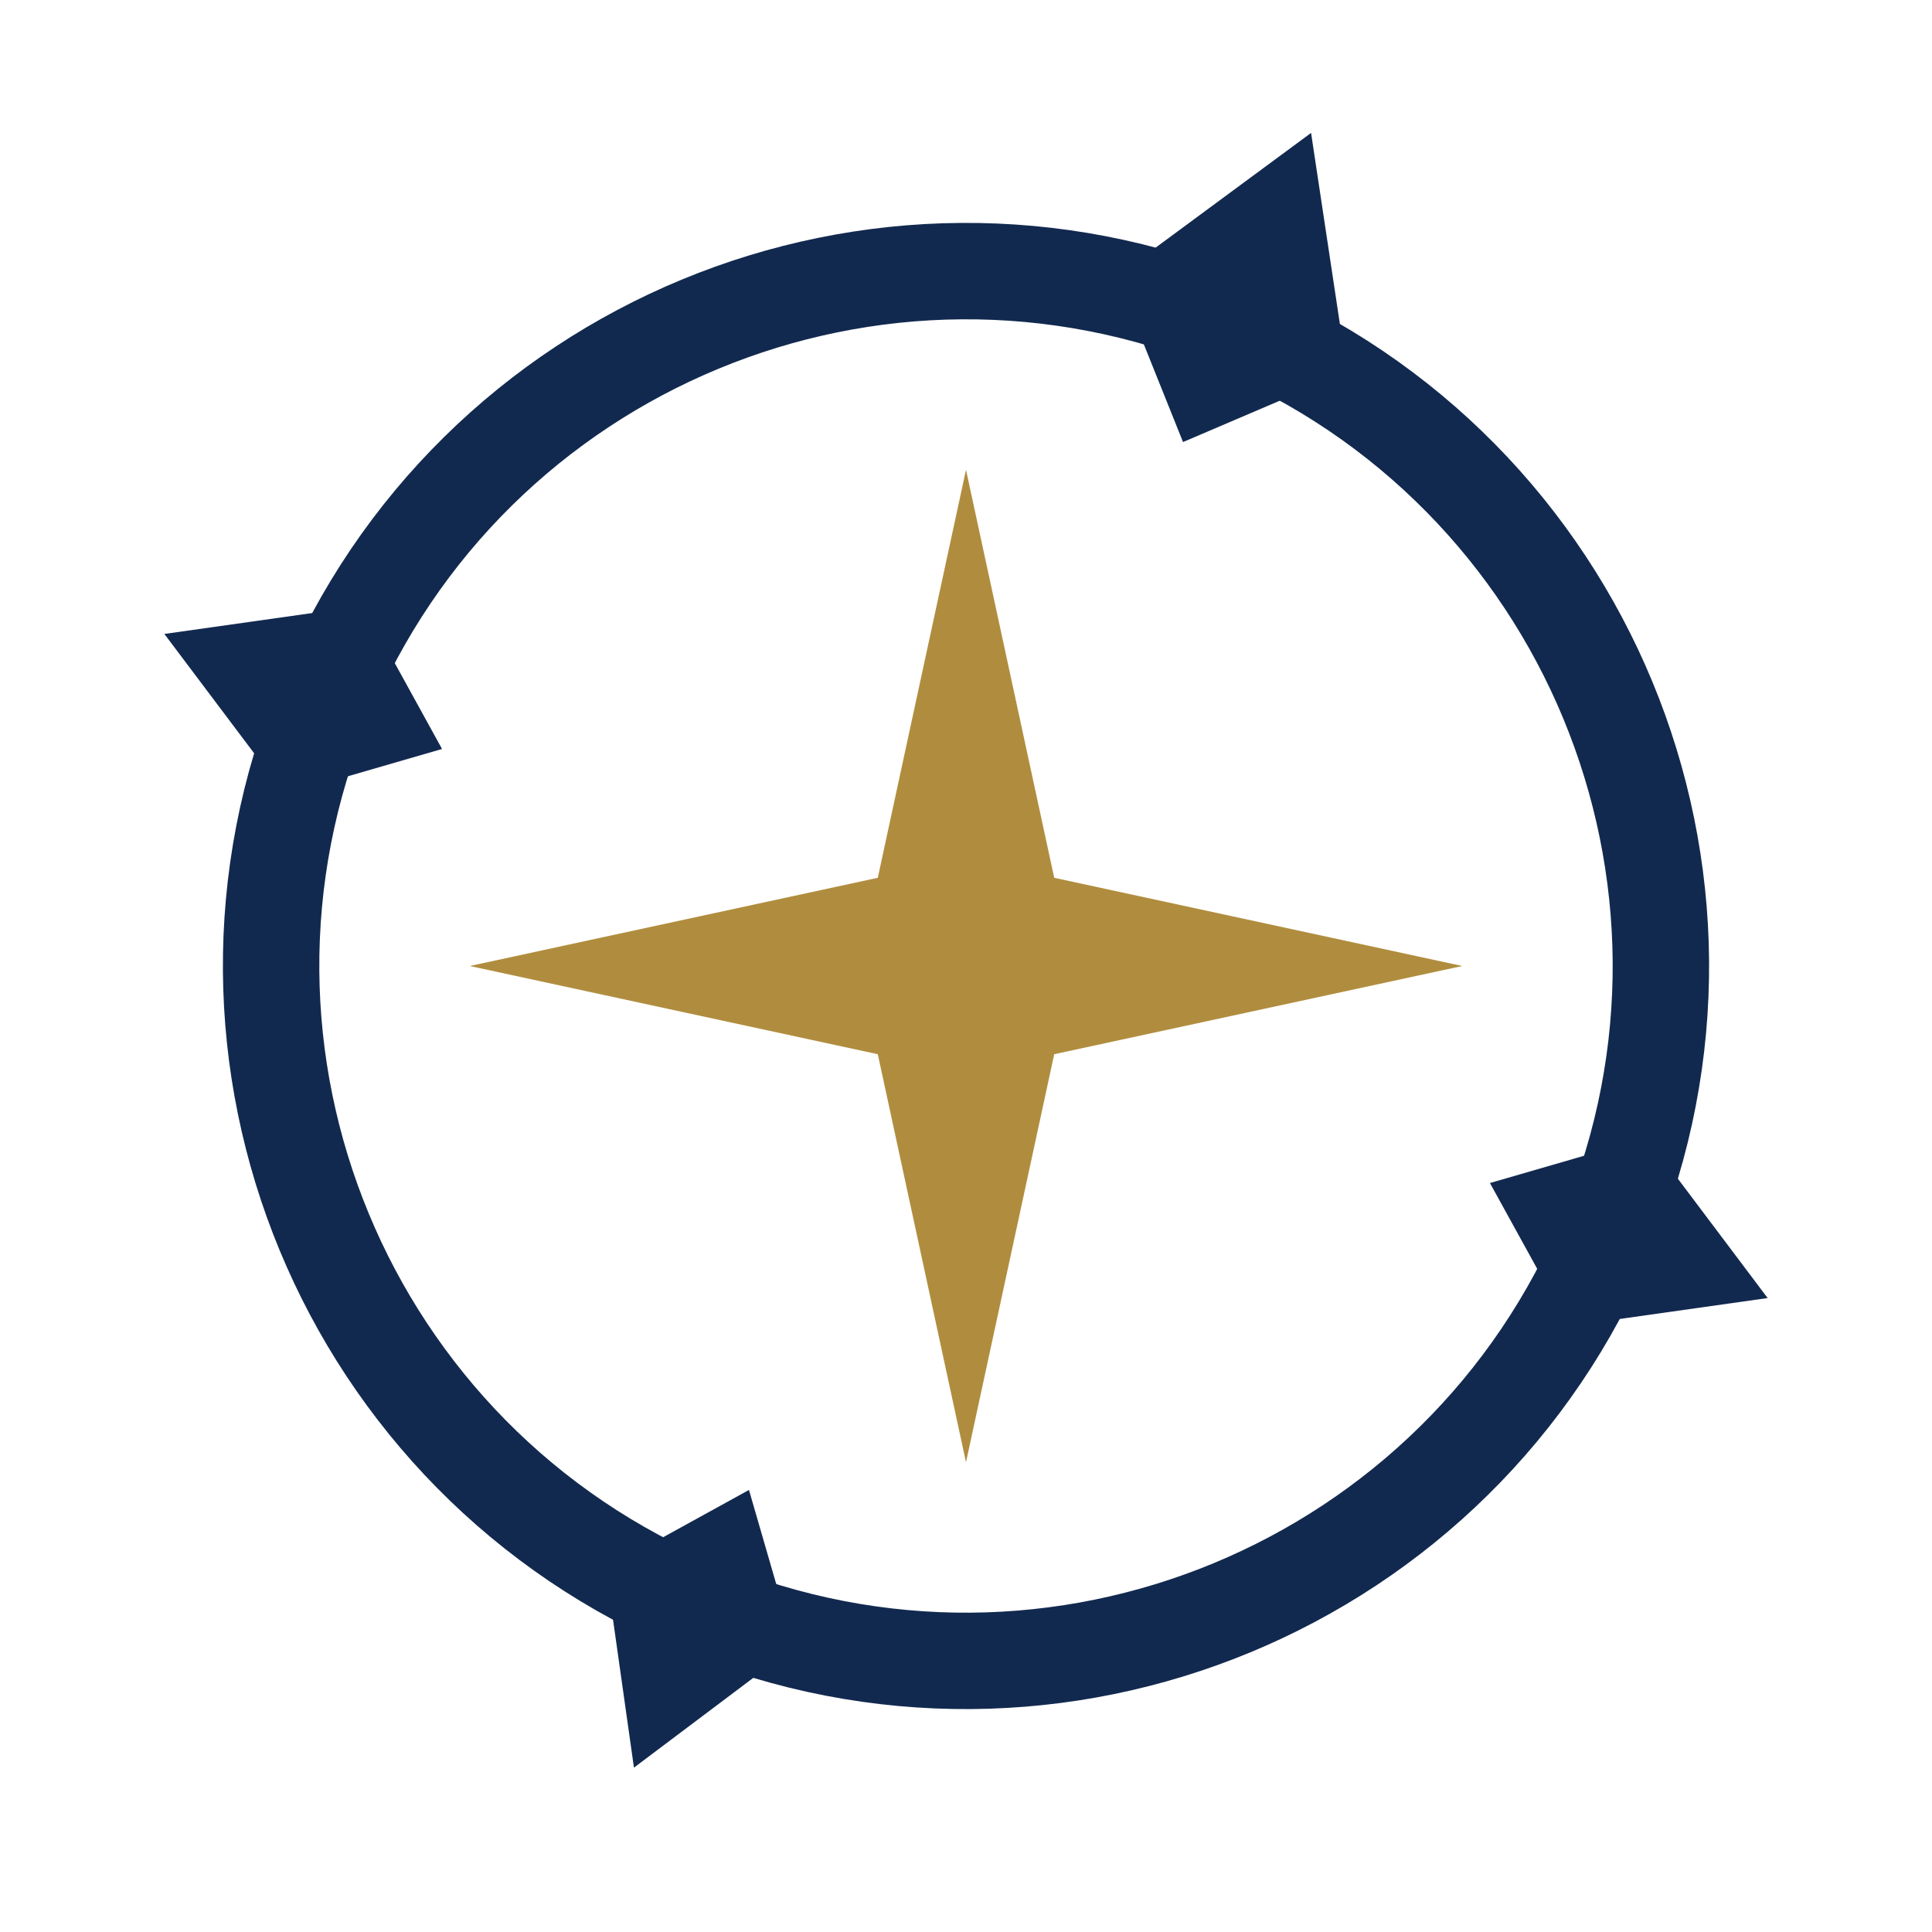
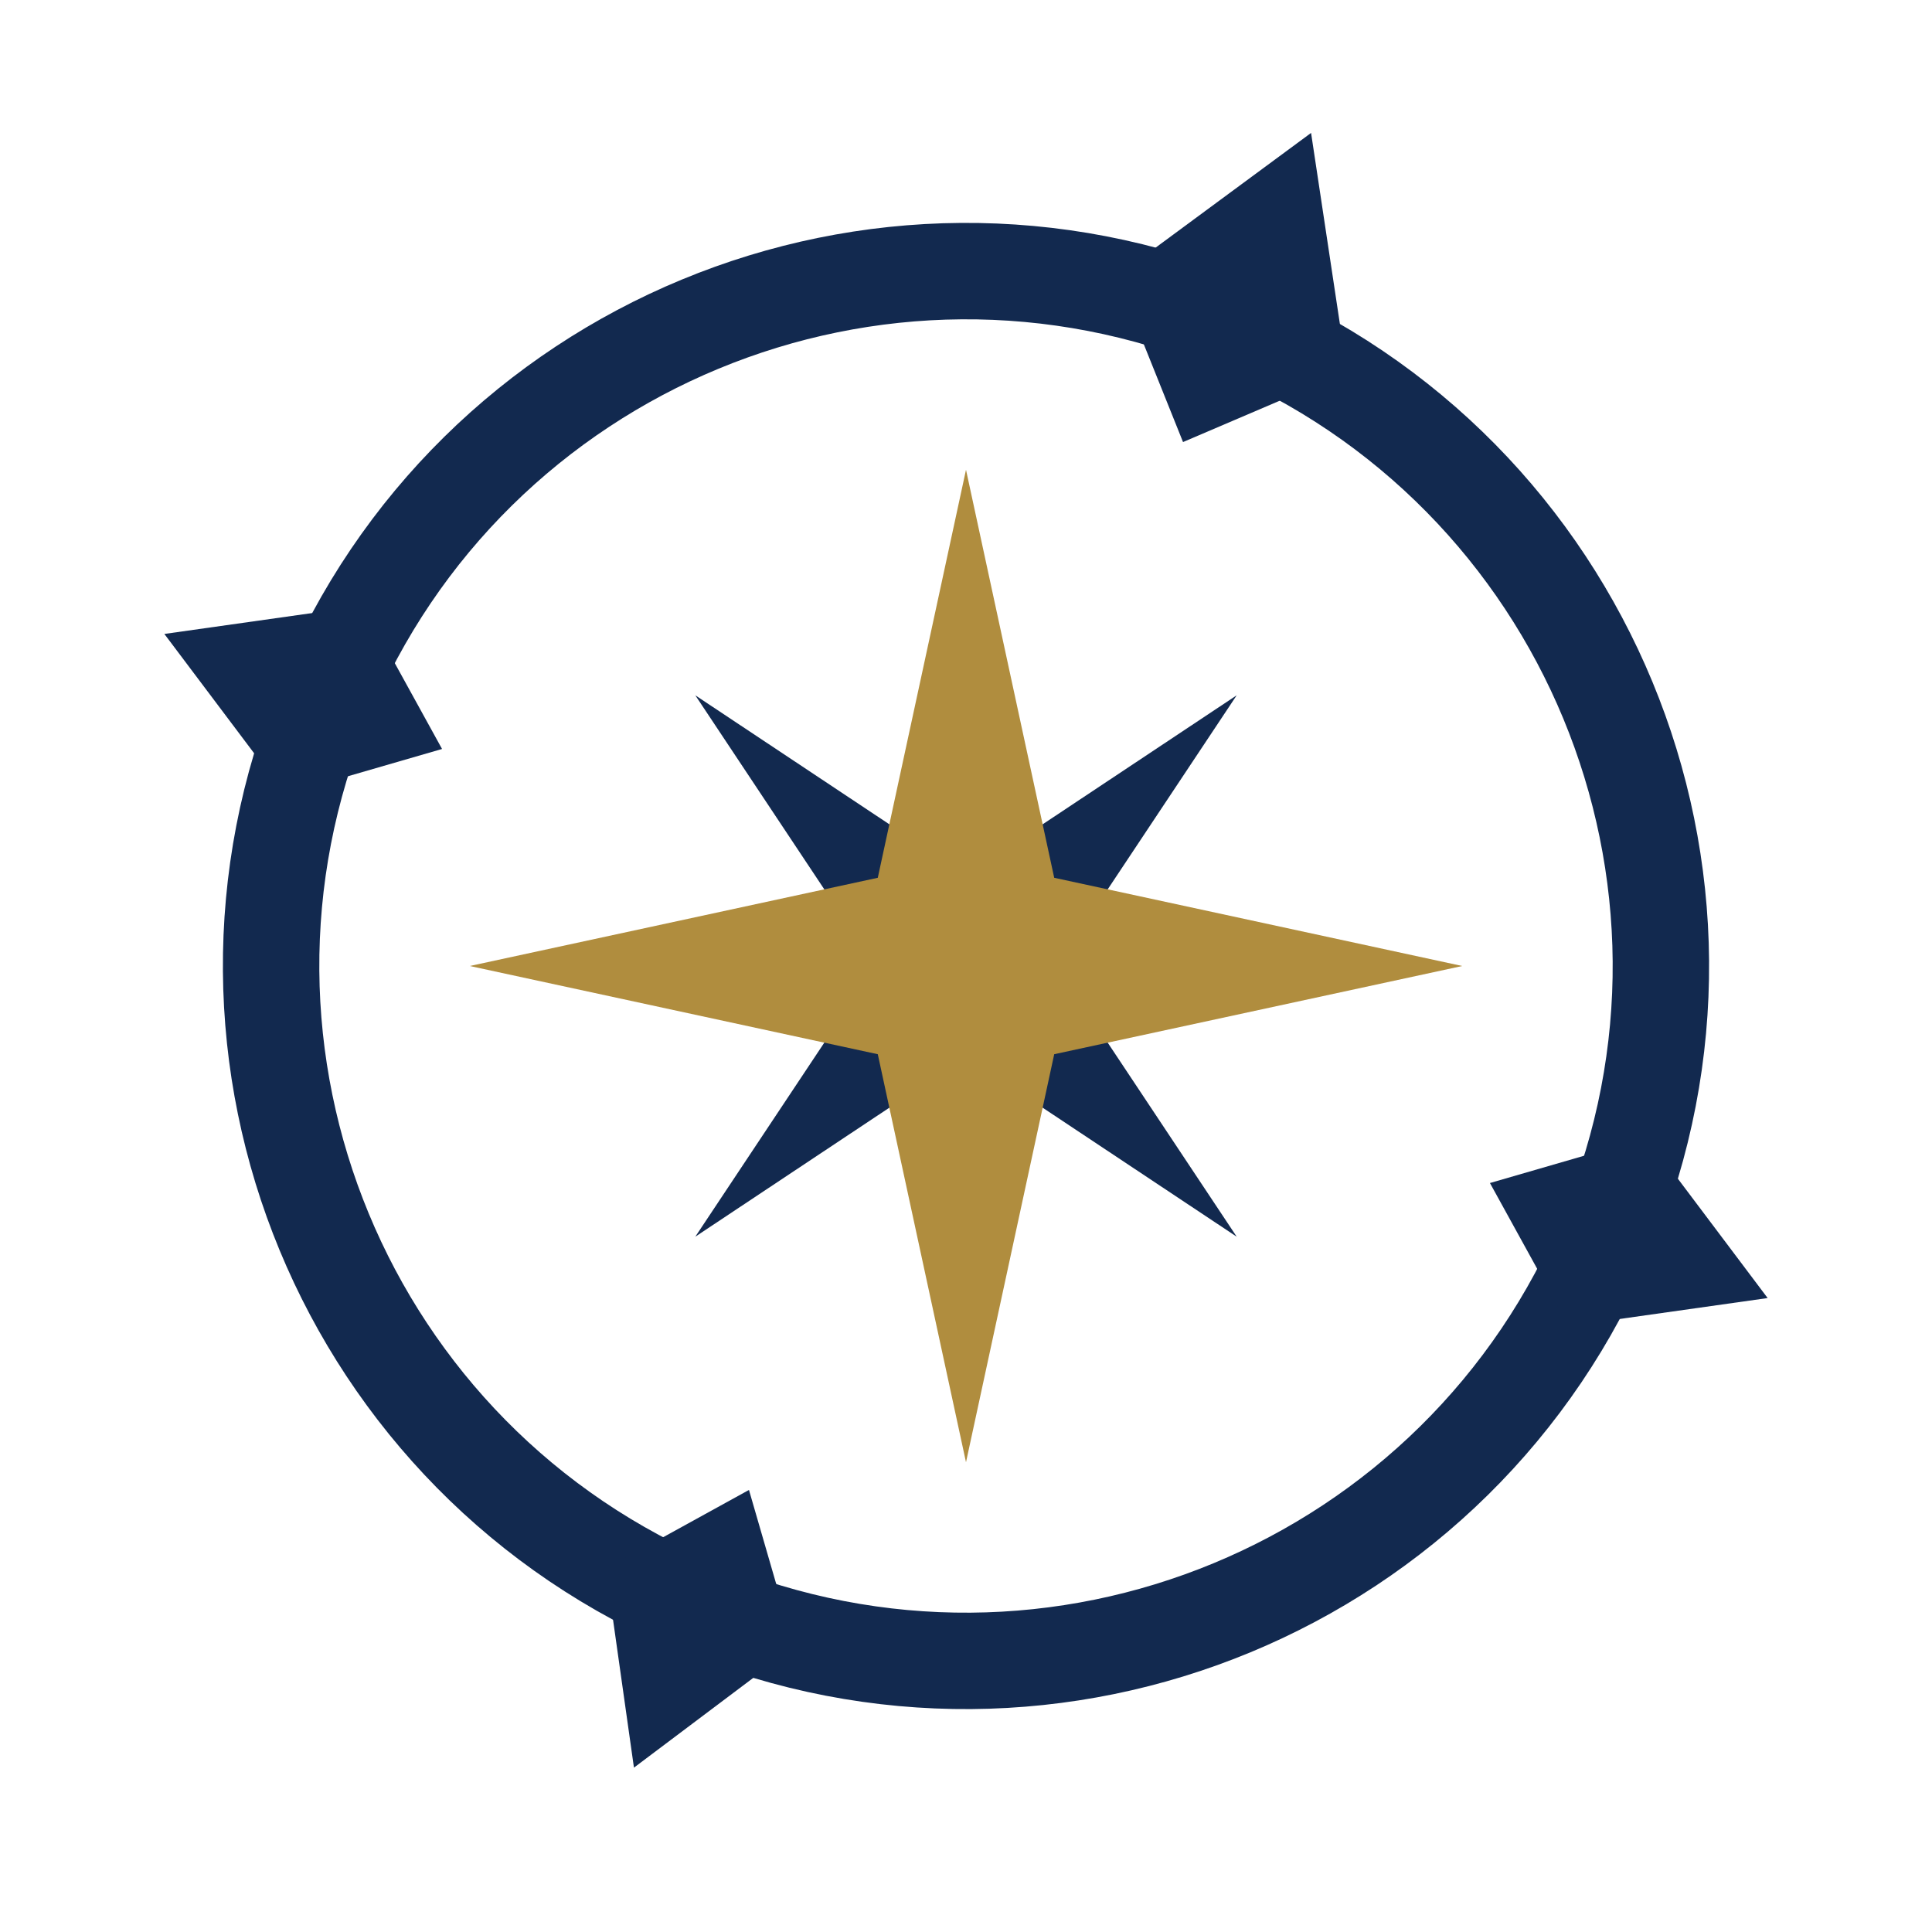
<svg xmlns="http://www.w3.org/2000/svg" viewBox="2.021 2.021 59.958 59.958">
  <rect x="2.021" y="2.021" width="59.958" height="59.958" fill="#ffffff" />
  <g transform="translate(32 32) scale(0.88) translate(-32 -32)">
    <g transform="rotate(22.5 32 32)">
      <circle cx="32" cy="32" r="24.5" fill="none" stroke="#12294f" stroke-width="3.4" />
      <polygon points="62.6,32.0 56.5,35.6 52.0,32.0 56.5,28.4" fill="#12294f" />
      <polygon points="32.0,62.6 28.4,56.5 32.0,52.0 35.6,56.5" fill="#12294f" />
      <polygon points="1.4,32.0 7.5,28.4 12.0,32.0 7.5,35.6" fill="#12294f" />
      <polygon points="32.0,0.2 36.4,7.5 32.0,12.0 27.6,7.5" fill="#12294f" />
    </g>
+     <polygon points="41.546,22.454 35.2,32.0 41.546,41.546 32.0,35.2 22.454,41.546 28.8,32.0 22.454,22.454 32.0,28.8" fill="#12294f" />
    <polygon points="32.0,14.5 35.111,28.889 49.5,32.0 35.111,35.111 32.0,49.5 28.889,35.111 14.5,32.0 28.889,28.889" fill="#b08d3e" />
  </g>
</svg>
